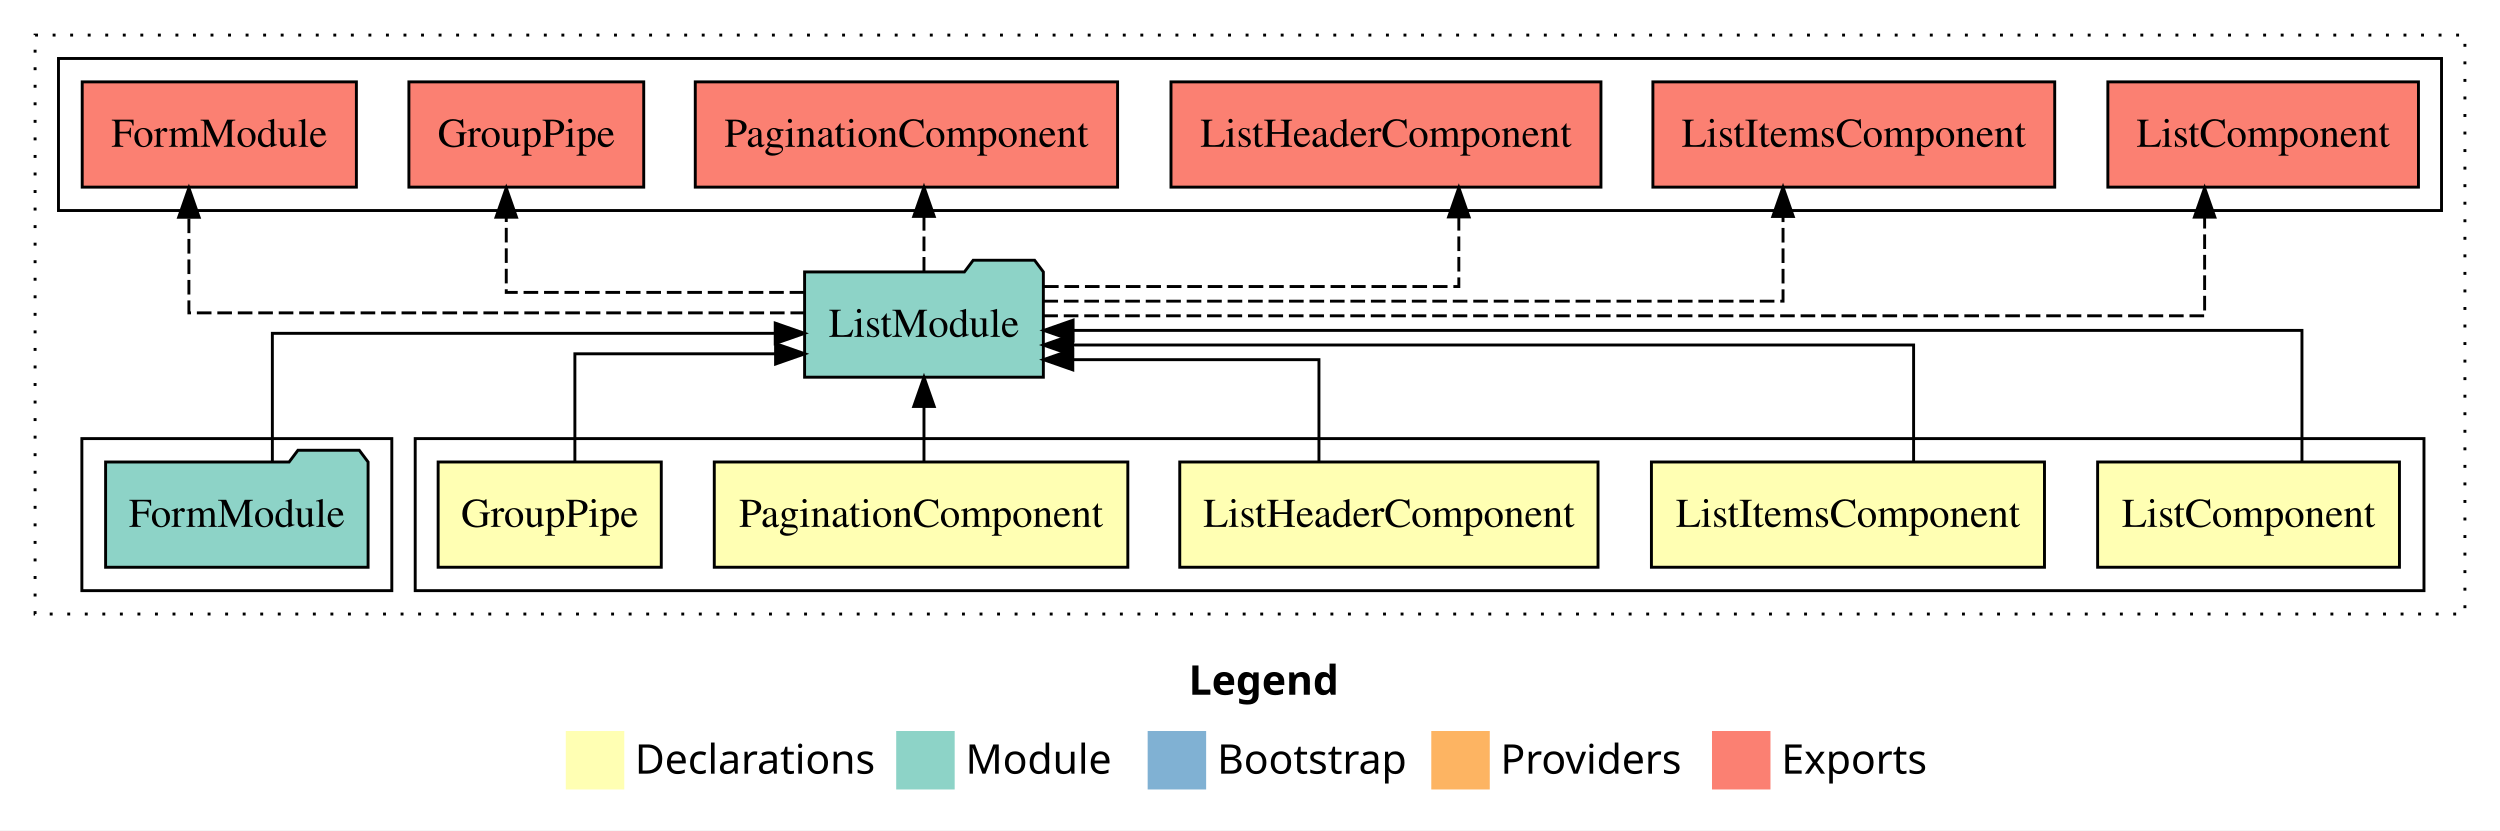
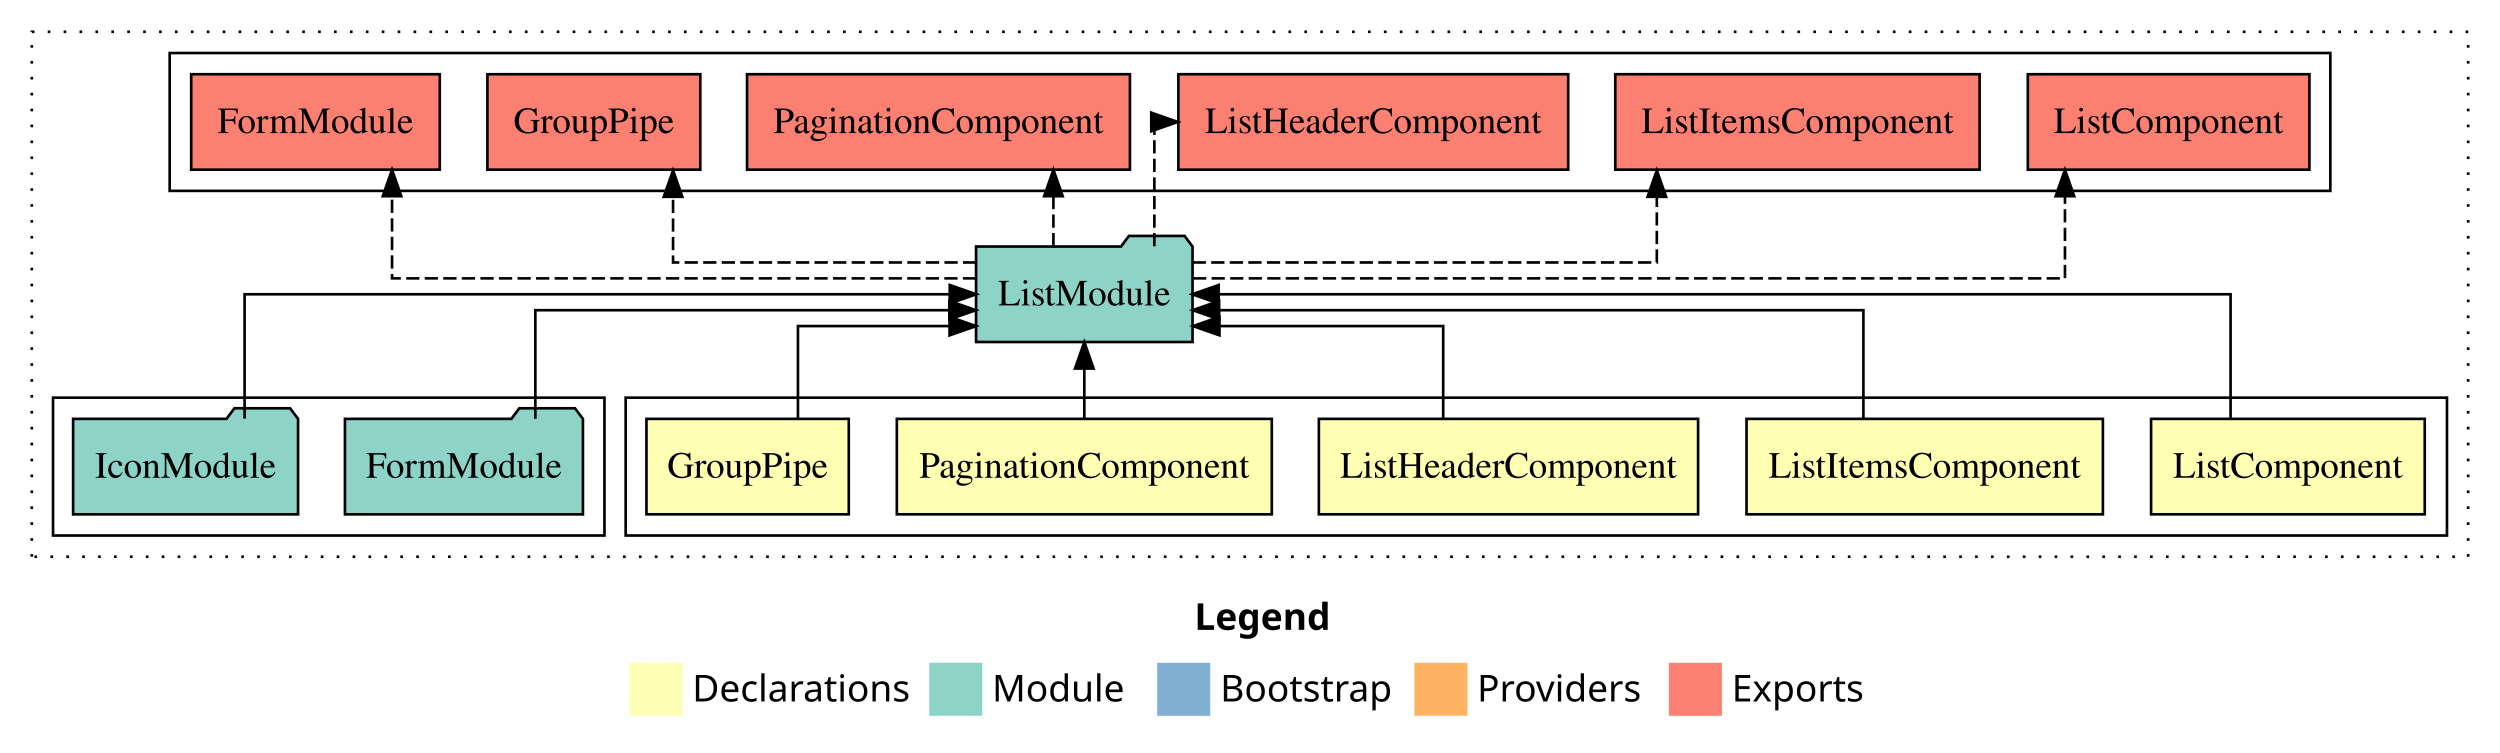
- <svg xmlns="http://www.w3.org/2000/svg" width="855pt" height="284pt" viewBox="0.00 0.00 855.00 284.00">
+ <svg xmlns="http://www.w3.org/2000/svg" width="943pt" height="284pt" viewBox="0.00 0.00 943.00 284.00">
  <g id="graph0" class="graph" transform="scale(1 1) rotate(0) translate(4 280)">
-     <polygon fill="#ffffff" stroke="transparent" points="-4,4 -4,-280 851,-280 851,4 -4,4" />
-     <text text-anchor="start" x="402.509" y="-42.4" font-family="sans-serif" font-weight="bold" font-size="14.00" fill="#000000">Legend</text>
-     <polygon fill="#ffffb3" stroke="transparent" points="189.5,-10 189.5,-30 209.5,-30 209.5,-10 189.5,-10" />
-     <text text-anchor="start" x="213.129" y="-15.4" font-family="sans-serif" font-size="14.00" fill="#000000">  Declarations</text>
-     <polygon fill="#8dd3c7" stroke="transparent" points="302.5,-10 302.5,-30 322.5,-30 322.5,-10 302.5,-10" />
-     <text text-anchor="start" x="326.225" y="-15.4" font-family="sans-serif" font-size="14.00" fill="#000000">  Module</text>
-     <polygon fill="#80b1d3" stroke="transparent" points="388.5,-10 388.5,-30 408.5,-30 408.5,-10 388.5,-10" />
-     <text text-anchor="start" x="412.281" y="-15.4" font-family="sans-serif" font-size="14.00" fill="#000000">  Bootstrap</text>
-     <polygon fill="#fdb462" stroke="transparent" points="485.5,-10 485.5,-30 505.5,-30 505.5,-10 485.5,-10" />
-     <text text-anchor="start" x="509.173" y="-15.4" font-family="sans-serif" font-size="14.00" fill="#000000">  Providers</text>
-     <polygon fill="#fb8072" stroke="transparent" points="581.5,-10 581.5,-30 601.5,-30 601.5,-10 581.5,-10" />
-     <text text-anchor="start" x="605.226" y="-15.4" font-family="sans-serif" font-size="14.00" fill="#000000">  Exports</text>
+     <polygon fill="#ffffff" stroke="transparent" points="-4,4 -4,-280 939,-280 939,4 -4,4" />
+     <text text-anchor="start" x="446.509" y="-42.4" font-family="sans-serif" font-weight="bold" font-size="14.00" fill="#000000">Legend</text>
+     <polygon fill="#ffffb3" stroke="transparent" points="233.5,-10 233.5,-30 253.5,-30 253.5,-10 233.5,-10" />
+     <text text-anchor="start" x="257.129" y="-15.4" font-family="sans-serif" font-size="14.00" fill="#000000">  Declarations</text>
+     <polygon fill="#8dd3c7" stroke="transparent" points="346.5,-10 346.5,-30 366.5,-30 366.5,-10 346.5,-10" />
+     <text text-anchor="start" x="370.225" y="-15.4" font-family="sans-serif" font-size="14.00" fill="#000000">  Module</text>
+     <polygon fill="#80b1d3" stroke="transparent" points="432.5,-10 432.5,-30 452.5,-30 452.5,-10 432.5,-10" />
+     <text text-anchor="start" x="456.281" y="-15.4" font-family="sans-serif" font-size="14.00" fill="#000000">  Bootstrap</text>
+     <polygon fill="#fdb462" stroke="transparent" points="529.5,-10 529.5,-30 549.5,-30 549.5,-10 529.5,-10" />
+     <text text-anchor="start" x="553.173" y="-15.4" font-family="sans-serif" font-size="14.00" fill="#000000">  Providers</text>
+     <polygon fill="#fb8072" stroke="transparent" points="625.5,-10 625.5,-30 645.5,-30 645.5,-10 625.5,-10" />
+     <text text-anchor="start" x="649.226" y="-15.4" font-family="sans-serif" font-size="14.00" fill="#000000">  Exports</text>
    <g id="clust1" class="cluster">
-       <polygon fill="none" stroke="#000000" stroke-dasharray="1,5" points="8,-70 8,-268 839,-268 839,-70 8,-70" />
+       <polygon fill="none" stroke="#000000" stroke-dasharray="1,5" points="8,-70 8,-268 927,-268 927,-70 8,-70" />
    </g>
    <g id="clust2" class="cluster">
-       <polygon fill="none" stroke="#000000" points="138,-78 138,-130 825,-130 825,-78 138,-78" />
+       <polygon fill="none" stroke="#000000" points="232,-78 232,-130 919,-130 919,-78 232,-78" />
    </g>
    <g id="clust8" class="cluster">
-       <polygon fill="none" stroke="#000000" points="24,-78 24,-130 130,-130 130,-78 24,-78" />
+       <polygon fill="none" stroke="#000000" points="16,-78 16,-130 224,-130 224,-78 16,-78" />
    </g>
    <g id="clust9" class="cluster">
-       <polygon fill="none" stroke="#000000" points="16,-208 16,-260 831,-260 831,-208 16,-208" />
+       <polygon fill="none" stroke="#000000" points="60,-208 60,-260 875,-260 875,-208 60,-208" />
    </g>
    <g id="node1" class="node">
-       <polygon fill="#ffffb3" stroke="#000000" points="816.611,-122 713.389,-122 713.389,-86 816.611,-86 816.611,-122" />
-       <text text-anchor="middle" x="765" y="-99.8" font-family="Times,serif" font-size="14.00" fill="#000000">ListComponent</text>
+       <polygon fill="#ffffb3" stroke="#000000" points="910.611,-122 807.389,-122 807.389,-86 910.611,-86 910.611,-122" />
+       <text text-anchor="middle" x="859" y="-99.8" font-family="Times,serif" font-size="14.00" fill="#000000">ListComponent</text>
    </g>
    <g id="node6" class="node">
-       <polygon fill="#8dd3c7" stroke="#000000" points="352.829,-187 349.829,-191 328.829,-191 325.829,-187 271.171,-187 271.171,-151 352.829,-151 352.829,-187" />
-       <text text-anchor="middle" x="312" y="-164.8" font-family="Times,serif" font-size="14.00" fill="#000000">ListModule</text>
+       <polygon fill="#8dd3c7" stroke="#000000" points="445.829,-187 442.829,-191 421.829,-191 418.829,-187 364.171,-187 364.171,-151 445.829,-151 445.829,-187" />
+       <text text-anchor="middle" x="405" y="-164.8" font-family="Times,serif" font-size="14.00" fill="#000000">ListModule</text>
    </g>
    <g id="edge1" class="edge">
-       <path fill="none" stroke="#000000" d="M783.269,-122.222C783.269,-140.828 783.269,-167 783.269,-167 783.269,-167 362.998,-167 362.998,-167" />
-       <polygon fill="#000000" stroke="#000000" points="362.998,-163.5 352.998,-167 362.998,-170.5 362.998,-163.5" />
+       <path fill="none" stroke="#000000" d="M837.375,-122.106C837.375,-141.339 837.375,-169 837.375,-169 837.375,-169 455.677,-169 455.677,-169" />
+       <polygon fill="#000000" stroke="#000000" points="455.677,-165.5 445.677,-169 455.677,-172.5 455.677,-165.5" />
    </g>
    <g id="node2" class="node">
-       <polygon fill="#ffffb3" stroke="#000000" points="695.212,-122 560.788,-122 560.788,-86 695.212,-86 695.212,-122" />
-       <text text-anchor="middle" x="628" y="-99.8" font-family="Times,serif" font-size="14.00" fill="#000000">ListItemsComponent</text>
+       <polygon fill="#ffffb3" stroke="#000000" points="789.212,-122 654.788,-122 654.788,-86 789.212,-86 789.212,-122" />
+       <text text-anchor="middle" x="722" y="-99.8" font-family="Times,serif" font-size="14.00" fill="#000000">ListItemsComponent</text>
    </g>
    <g id="edge2" class="edge">
-       <path fill="none" stroke="#000000" d="M650.452,-122.034C650.452,-139.06 650.452,-162 650.452,-162 650.452,-162 362.825,-162 362.825,-162" />
-       <polygon fill="#000000" stroke="#000000" points="362.825,-158.5 352.825,-162 362.825,-165.5 362.825,-158.5" />
+       <path fill="none" stroke="#000000" d="M698.875,-122.022C698.875,-139.373 698.875,-163 698.875,-163 698.875,-163 455.862,-163 455.862,-163" />
+       <polygon fill="#000000" stroke="#000000" points="455.862,-159.5 445.862,-163 455.862,-166.5 455.862,-159.5" />
    </g>
    <g id="node3" class="node">
-       <polygon fill="#ffffb3" stroke="#000000" points="542.523,-122 399.477,-122 399.477,-86 542.523,-86 542.523,-122" />
-       <text text-anchor="middle" x="471" y="-99.8" font-family="Times,serif" font-size="14.00" fill="#000000">ListHeaderComponent</text>
+       <polygon fill="#ffffb3" stroke="#000000" points="636.523,-122 493.477,-122 493.477,-86 636.523,-86 636.523,-122" />
+       <text text-anchor="middle" x="565" y="-99.8" font-family="Times,serif" font-size="14.00" fill="#000000">ListHeaderComponent</text>
    </g>
    <g id="edge3" class="edge">
-       <path fill="none" stroke="#000000" d="M447.08,-122.24C447.08,-137.571 447.08,-157 447.08,-157 447.08,-157 362.895,-157 362.895,-157" />
-       <polygon fill="#000000" stroke="#000000" points="362.895,-153.5 352.895,-157 362.895,-160.5 362.895,-153.5" />
+       <path fill="none" stroke="#000000" d="M540.375,-122.24C540.375,-137.571 540.375,-157 540.375,-157 540.375,-157 455.984,-157 455.984,-157" />
+       <polygon fill="#000000" stroke="#000000" points="455.984,-153.5 445.984,-157 455.984,-160.5 455.984,-153.5" />
    </g>
    <g id="node4" class="node">
-       <polygon fill="#ffffb3" stroke="#000000" points="381.716,-122 240.284,-122 240.284,-86 381.716,-86 381.716,-122" />
-       <text text-anchor="middle" x="311" y="-99.8" font-family="Times,serif" font-size="14.00" fill="#000000">PaginationComponent</text>
+       <polygon fill="#ffffb3" stroke="#000000" points="475.716,-122 334.284,-122 334.284,-86 475.716,-86 475.716,-122" />
+       <text text-anchor="middle" x="405" y="-99.8" font-family="Times,serif" font-size="14.00" fill="#000000">PaginationComponent</text>
    </g>
    <g id="edge4" class="edge">
-       <path fill="none" stroke="#000000" d="M312,-122.106C312,-122.106 312,-140.991 312,-140.991" />
-       <polygon fill="#000000" stroke="#000000" points="308.5,-140.991 312,-150.991 315.5,-140.991 308.5,-140.991" />
+       <path fill="none" stroke="#000000" d="M405,-122.106C405,-122.106 405,-140.991 405,-140.991" />
+       <polygon fill="#000000" stroke="#000000" points="401.5,-140.991 405,-150.991 408.5,-140.991 401.5,-140.991" />
    </g>
    <g id="node5" class="node">
-       <polygon fill="#ffffb3" stroke="#000000" points="222.156,-122 145.844,-122 145.844,-86 222.156,-86 222.156,-122" />
-       <text text-anchor="middle" x="184" y="-99.8" font-family="Times,serif" font-size="14.00" fill="#000000">GroupPipe</text>
+       <polygon fill="#ffffb3" stroke="#000000" points="316.156,-122 239.844,-122 239.844,-86 316.156,-86 316.156,-122" />
+       <text text-anchor="middle" x="278" y="-99.8" font-family="Times,serif" font-size="14.00" fill="#000000">GroupPipe</text>
    </g>
    <g id="edge5" class="edge">
-       <path fill="none" stroke="#000000" d="M192.609,-122.009C192.609,-138.049 192.609,-159 192.609,-159 192.609,-159 261.246,-159 261.246,-159" />
-       <polygon fill="#000000" stroke="#000000" points="261.246,-162.5 271.246,-159 261.246,-155.5 261.246,-162.5" />
+       <path fill="none" stroke="#000000" d="M296.985,-122.24C296.985,-137.571 296.985,-157 296.985,-157 296.985,-157 354.164,-157 354.164,-157" />
+       <polygon fill="#000000" stroke="#000000" points="354.164,-160.5 364.164,-157 354.164,-153.5 354.164,-160.5" />
+     </g>
+     <g id="node9" class="node">
+       <polygon fill="#fb8072" stroke="#000000" points="867.111,-252 760.889,-252 760.889,-216 867.111,-216 867.111,-252" />
+       <text text-anchor="middle" x="814" y="-229.8" font-family="Times,serif" font-size="14.00" fill="#000000">ListComponent </text>
+     </g>
+     <g id="edge8" class="edge">
+       <path fill="none" stroke="#000000" stroke-dasharray="5,2" d="M445.999,-175C542.307,-175 774.9,-175 774.9,-175 774.9,-175 774.9,-205.977 774.9,-205.977" />
+       <polygon fill="#000000" stroke="#000000" points="771.4,-205.977 774.9,-215.977 778.4,-205.977 771.4,-205.977" />
+     </g>
+     <g id="node10" class="node">
+       <polygon fill="#fb8072" stroke="#000000" points="742.712,-252 605.288,-252 605.288,-216 742.712,-216 742.712,-252" />
+       <text text-anchor="middle" x="674" y="-229.8" font-family="Times,serif" font-size="14.00" fill="#000000">ListItemsComponent </text>
+     </g>
+     <g id="edge9" class="edge">
+       <path fill="none" stroke="#000000" stroke-dasharray="5,2" d="M445.873,-181C508.48,-181 620.952,-181 620.952,-181 620.952,-181 620.952,-205.76 620.952,-205.76" />
+       <polygon fill="#000000" stroke="#000000" points="617.453,-205.76 620.952,-215.76 624.453,-205.76 617.453,-205.76" />
+     </g>
+     <g id="node11" class="node">
+       <polygon fill="#fb8072" stroke="#000000" points="587.522,-252 440.478,-252 440.478,-216 587.522,-216 587.522,-252" />
+       <text text-anchor="middle" x="514" y="-229.8" font-family="Times,serif" font-size="14.00" fill="#000000">ListHeaderComponent </text>
+     </g>
+     <g id="edge10" class="edge">
+       <path fill="none" stroke="#000000" stroke-dasharray="5,2" d="M431.424,-187.106C431.424,-206.339 431.424,-234 431.424,-234 431.424,-234 432.307,-234 432.307,-234" />
+       <polygon fill="#000000" stroke="#000000" points="430.261,-237.5 440.261,-234 430.261,-230.5 430.261,-237.5" />
+     </g>
+     <g id="node12" class="node">
+       <polygon fill="#fb8072" stroke="#000000" points="422.216,-252 277.784,-252 277.784,-216 422.216,-216 422.216,-252" />
+       <text text-anchor="middle" x="350" y="-229.8" font-family="Times,serif" font-size="14.00" fill="#000000">PaginationComponent </text>
+     </g>
+     <g id="edge11" class="edge">
+       <path fill="none" stroke="#000000" stroke-dasharray="5,2" d="M393.347,-187.106C393.347,-187.106 393.347,-205.991 393.347,-205.991" />
+       <polygon fill="#000000" stroke="#000000" points="389.847,-205.991 393.347,-215.991 396.847,-205.991 389.847,-205.991" />
+     </g>
+     <g id="node13" class="node">
+       <polygon fill="#fb8072" stroke="#000000" points="260.155,-252 179.845,-252 179.845,-216 260.155,-216 260.155,-252" />
+       <text text-anchor="middle" x="220" y="-229.8" font-family="Times,serif" font-size="14.00" fill="#000000">GroupPipe </text>
+     </g>
+     <g id="edge12" class="edge">
+       <path fill="none" stroke="#000000" stroke-dasharray="5,2" d="M364.243,-181C318.282,-181 249.875,-181 249.875,-181 249.875,-181 249.875,-205.76 249.875,-205.76" />
+       <polygon fill="#000000" stroke="#000000" points="246.375,-205.76 249.875,-215.76 253.375,-205.76 246.375,-205.76" />
+     </g>
+     <g id="node14" class="node">
+       <polygon fill="#fb8072" stroke="#000000" points="161.884,-252 68.116,-252 68.116,-216 161.884,-216 161.884,-252" />
+       <text text-anchor="middle" x="115" y="-229.8" font-family="Times,serif" font-size="14.00" fill="#000000">FormModule </text>
+     </g>
+     <g id="edge13" class="edge">
+       <path fill="none" stroke="#000000" stroke-dasharray="5,2" d="M364.199,-175C290.758,-175 143.875,-175 143.875,-175 143.875,-175 143.875,-205.977 143.875,-205.977" />
+       <polygon fill="#000000" stroke="#000000" points="140.375,-205.977 143.875,-215.977 147.375,-205.977 140.375,-205.977" />
+     </g>
+     <g id="node7" class="node">
+       <polygon fill="#8dd3c7" stroke="#000000" points="215.884,-122 212.884,-126 191.884,-126 188.884,-122 126.116,-122 126.116,-86 215.884,-86 215.884,-122" />
+       <text text-anchor="middle" x="171" y="-99.8" font-family="Times,serif" font-size="14.00" fill="#000000">FormModule</text>
+     </g>
+     <g id="edge6" class="edge">
+       <path fill="none" stroke="#000000" d="M197.932,-122.022C197.932,-139.373 197.932,-163 197.932,-163 197.932,-163 354.09,-163 354.09,-163" />
+       <polygon fill="#000000" stroke="#000000" points="354.09,-166.5 364.09,-163 354.09,-159.5 354.09,-166.5" />
    </g>
    <g id="node8" class="node">
-       <polygon fill="#fb8072" stroke="#000000" points="823.111,-252 716.889,-252 716.889,-216 823.111,-216 823.111,-252" />
-       <text text-anchor="middle" x="770" y="-229.8" font-family="Times,serif" font-size="14.00" fill="#000000">ListComponent </text>
+       <polygon fill="#8dd3c7" stroke="#000000" points="108.426,-122 105.426,-126 84.426,-126 81.426,-122 23.574,-122 23.574,-86 108.426,-86 108.426,-122" />
+       <text text-anchor="middle" x="66" y="-99.8" font-family="Times,serif" font-size="14.00" fill="#000000">IconModule</text>
    </g>
    <g id="edge7" class="edge">
-       <path fill="none" stroke="#000000" stroke-dasharray="5,2" d="M352.811,-172C461.54,-172 749.981,-172 749.981,-172 749.981,-172 749.981,-205.733 749.981,-205.733" />
-       <polygon fill="#000000" stroke="#000000" points="746.482,-205.733 749.981,-215.733 753.482,-205.733 746.482,-205.733" />
-     </g>
-     <g id="node9" class="node">
-       <polygon fill="#fb8072" stroke="#000000" points="698.712,-252 561.288,-252 561.288,-216 698.712,-216 698.712,-252" />
-       <text text-anchor="middle" x="630" y="-229.8" font-family="Times,serif" font-size="14.00" fill="#000000">ListItemsComponent </text>
-     </g>
-     <g id="edge8" class="edge">
-       <path fill="none" stroke="#000000" stroke-dasharray="5,2" d="M352.851,-177C433.579,-177 605.798,-177 605.798,-177 605.798,-177 605.798,-205.965 605.798,-205.965" />
-       <polygon fill="#000000" stroke="#000000" points="602.298,-205.965 605.798,-215.965 609.298,-205.965 602.298,-205.965" />
-     </g>
-     <g id="node10" class="node">
-       <polygon fill="#fb8072" stroke="#000000" points="543.522,-252 396.478,-252 396.478,-216 543.522,-216 543.522,-252" />
-       <text text-anchor="middle" x="470" y="-229.8" font-family="Times,serif" font-size="14.00" fill="#000000">ListHeaderComponent </text>
-     </g>
-     <g id="edge9" class="edge">
-       <path fill="none" stroke="#000000" stroke-dasharray="5,2" d="M353.051,-182C406.982,-182 494.92,-182 494.92,-182 494.92,-182 494.92,-205.813 494.92,-205.813" />
-       <polygon fill="#000000" stroke="#000000" points="491.42,-205.813 494.92,-215.813 498.42,-205.813 491.42,-205.813" />
-     </g>
-     <g id="node11" class="node">
-       <polygon fill="#fb8072" stroke="#000000" points="378.216,-252 233.784,-252 233.784,-216 378.216,-216 378.216,-252" />
-       <text text-anchor="middle" x="306" y="-229.8" font-family="Times,serif" font-size="14.00" fill="#000000">PaginationComponent </text>
-     </g>
-     <g id="edge10" class="edge">
-       <path fill="none" stroke="#000000" stroke-dasharray="5,2" d="M312,-187.106C312,-187.106 312,-205.991 312,-205.991" />
-       <polygon fill="#000000" stroke="#000000" points="308.5,-205.991 312,-215.991 315.5,-205.991 308.5,-205.991" />
-     </g>
-     <g id="node12" class="node">
-       <polygon fill="#fb8072" stroke="#000000" points="216.155,-252 135.845,-252 135.845,-216 216.155,-216 216.155,-252" />
-       <text text-anchor="middle" x="176" y="-229.8" font-family="Times,serif" font-size="14.00" fill="#000000">GroupPipe </text>
-     </g>
-     <g id="edge11" class="edge">
-       <path fill="none" stroke="#000000" stroke-dasharray="5,2" d="M271.062,-180C228.848,-180 169.141,-180 169.141,-180 169.141,-180 169.141,-205.718 169.141,-205.718" />
-       <polygon fill="#000000" stroke="#000000" points="165.641,-205.718 169.141,-215.718 172.641,-205.718 165.641,-205.718" />
-     </g>
-     <g id="node13" class="node">
-       <polygon fill="#fb8072" stroke="#000000" points="117.884,-252 24.116,-252 24.116,-216 117.884,-216 117.884,-252" />
-       <text text-anchor="middle" x="71" y="-229.8" font-family="Times,serif" font-size="14.00" fill="#000000">FormModule </text>
-     </g>
-     <g id="edge12" class="edge">
-       <path fill="none" stroke="#000000" stroke-dasharray="5,2" d="M271.329,-173C200.178,-173 60.603,-173 60.603,-173 60.603,-173 60.603,-205.698 60.603,-205.698" />
-       <polygon fill="#000000" stroke="#000000" points="57.103,-205.698 60.603,-215.698 64.103,-205.698 57.103,-205.698" />
-     </g>
-     <g id="node7" class="node">
-       <polygon fill="#8dd3c7" stroke="#000000" points="121.884,-122 118.884,-126 97.884,-126 94.884,-122 32.116,-122 32.116,-86 121.884,-86 121.884,-122" />
-       <text text-anchor="middle" x="77" y="-99.8" font-family="Times,serif" font-size="14.00" fill="#000000">FormModule</text>
-     </g>
-     <g id="edge6" class="edge">
-       <path fill="none" stroke="#000000" d="M89.147,-122.267C89.147,-140.555 89.147,-166 89.147,-166 89.147,-166 261.125,-166 261.125,-166" />
-       <polygon fill="#000000" stroke="#000000" points="261.125,-169.5 271.125,-166 261.125,-162.5 261.125,-169.5" />
+       <path fill="none" stroke="#000000" d="M88.26,-122.106C88.26,-141.339 88.26,-169 88.26,-169 88.26,-169 354.24,-169 354.24,-169" />
+       <polygon fill="#000000" stroke="#000000" points="354.24,-172.5 364.24,-169 354.24,-165.5 354.24,-172.5" />
    </g>
  </g>
</svg>
